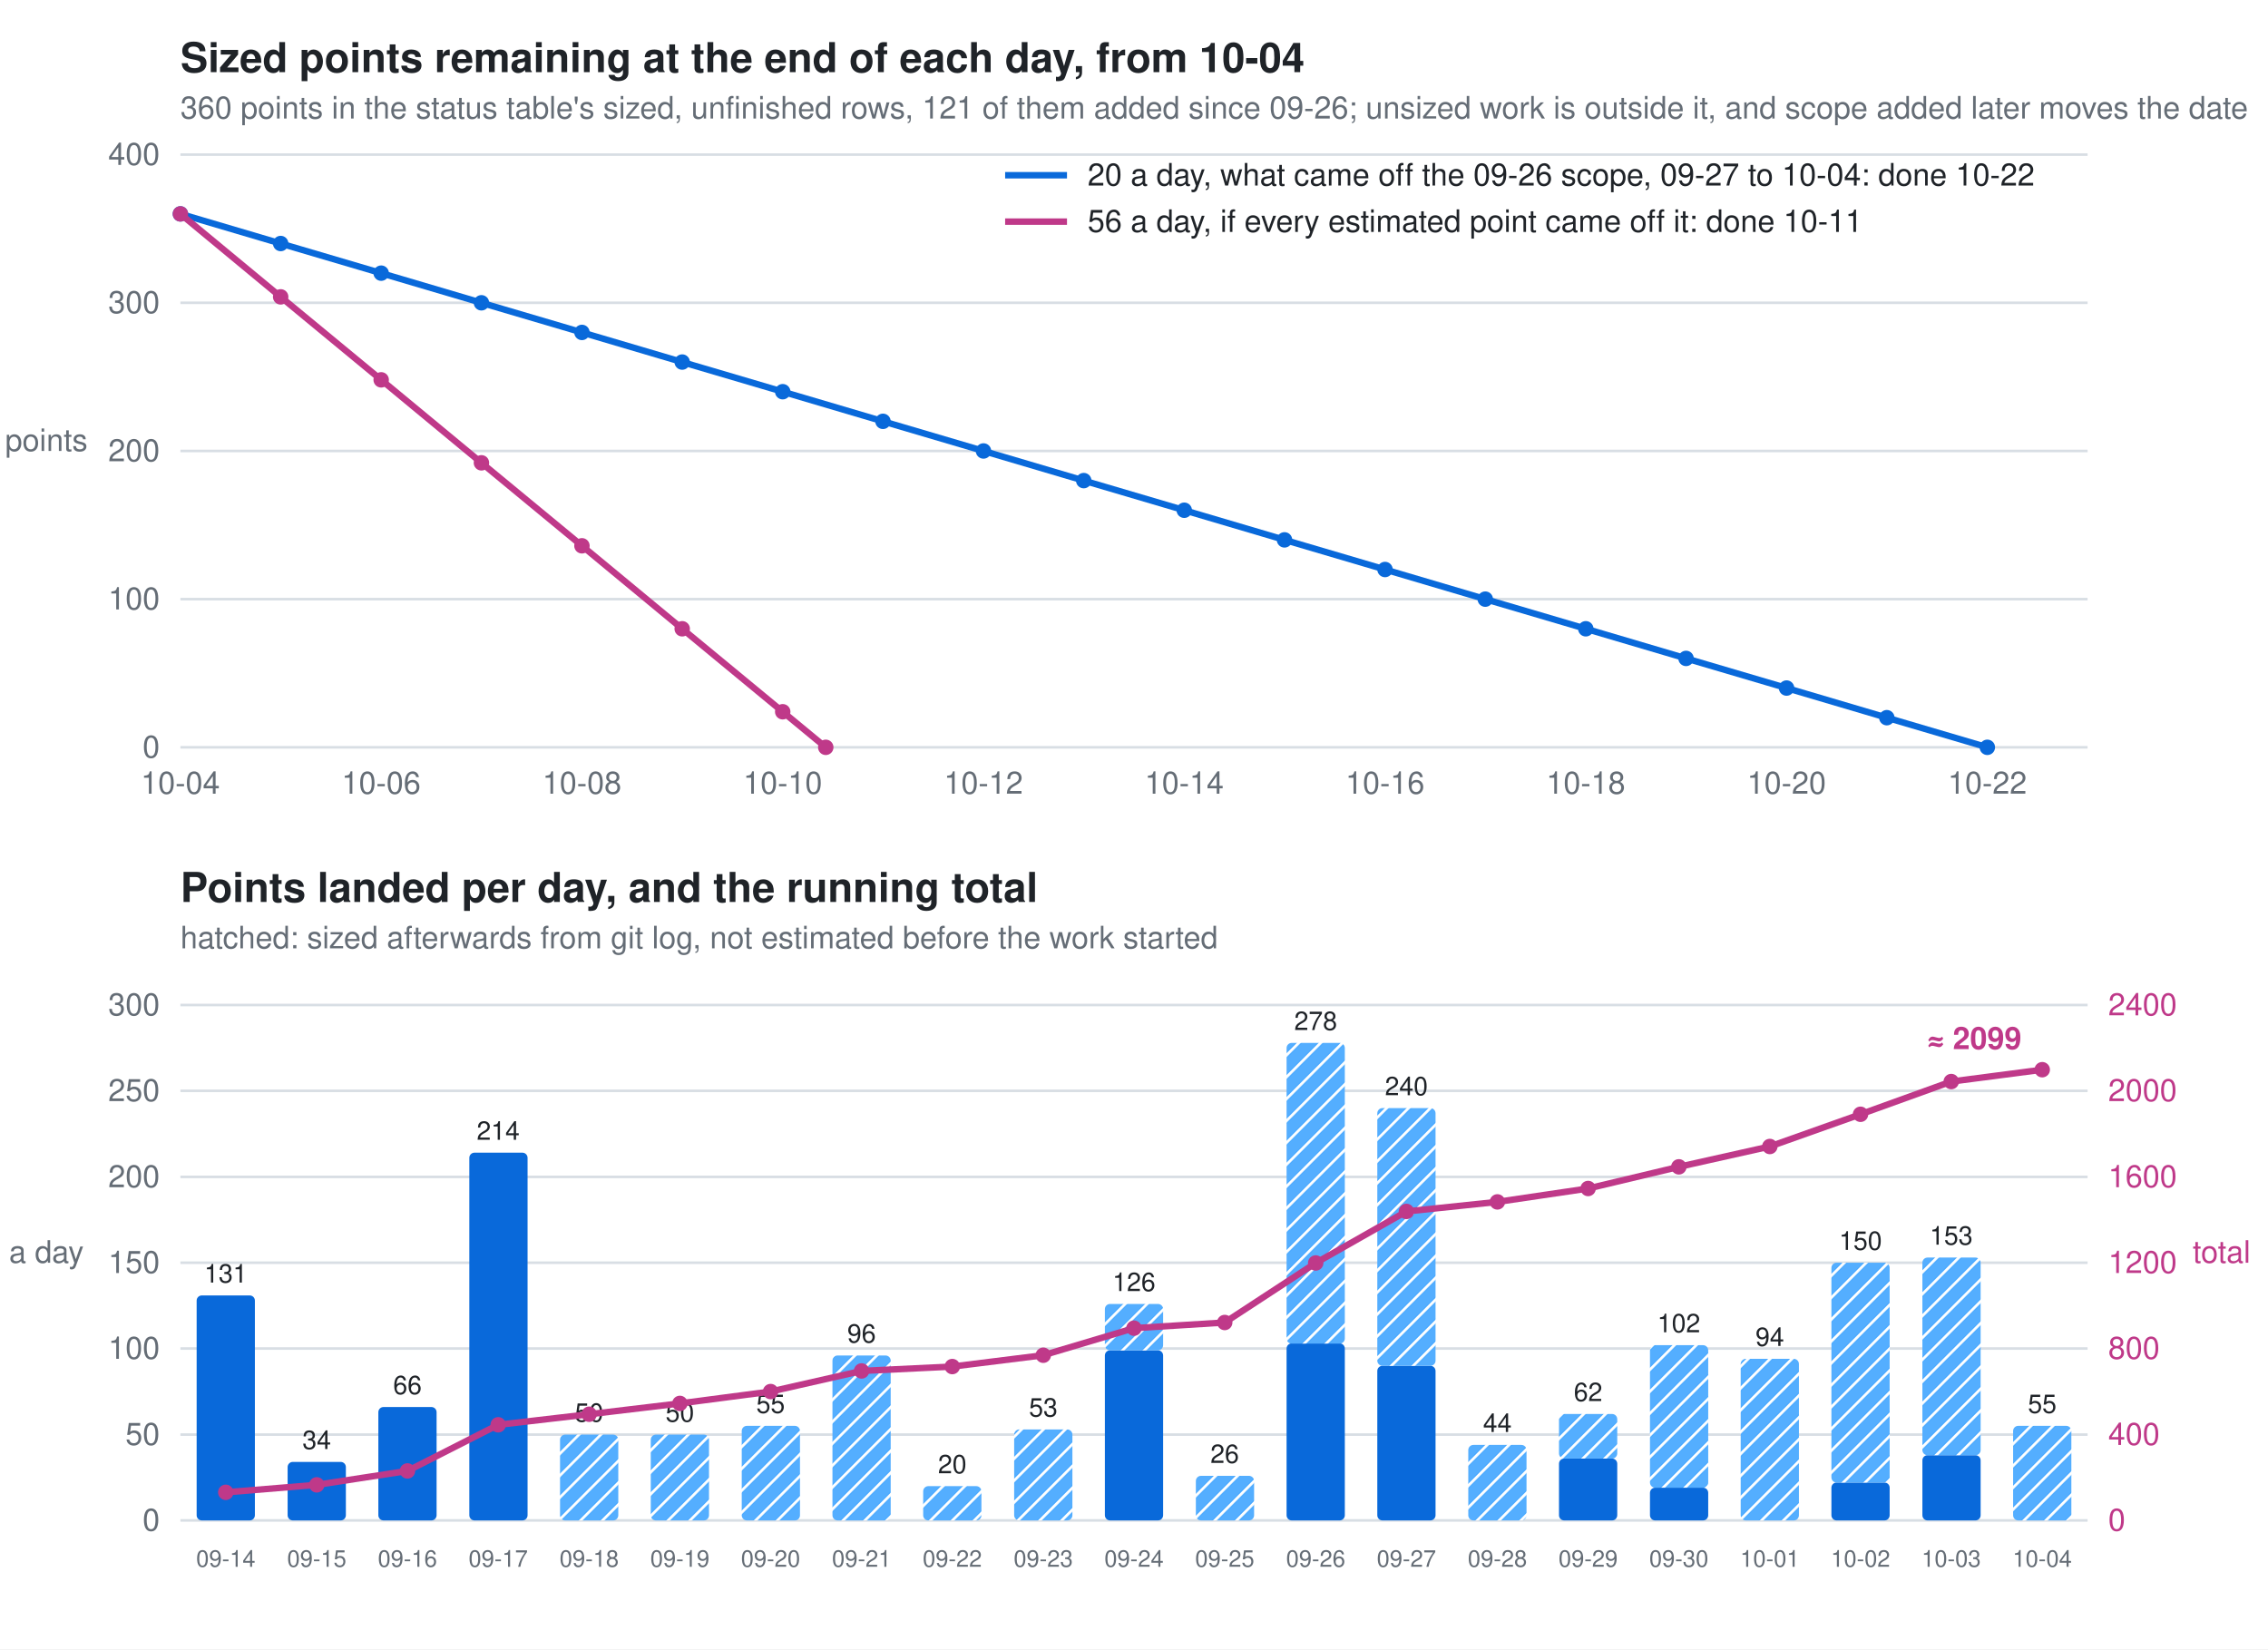
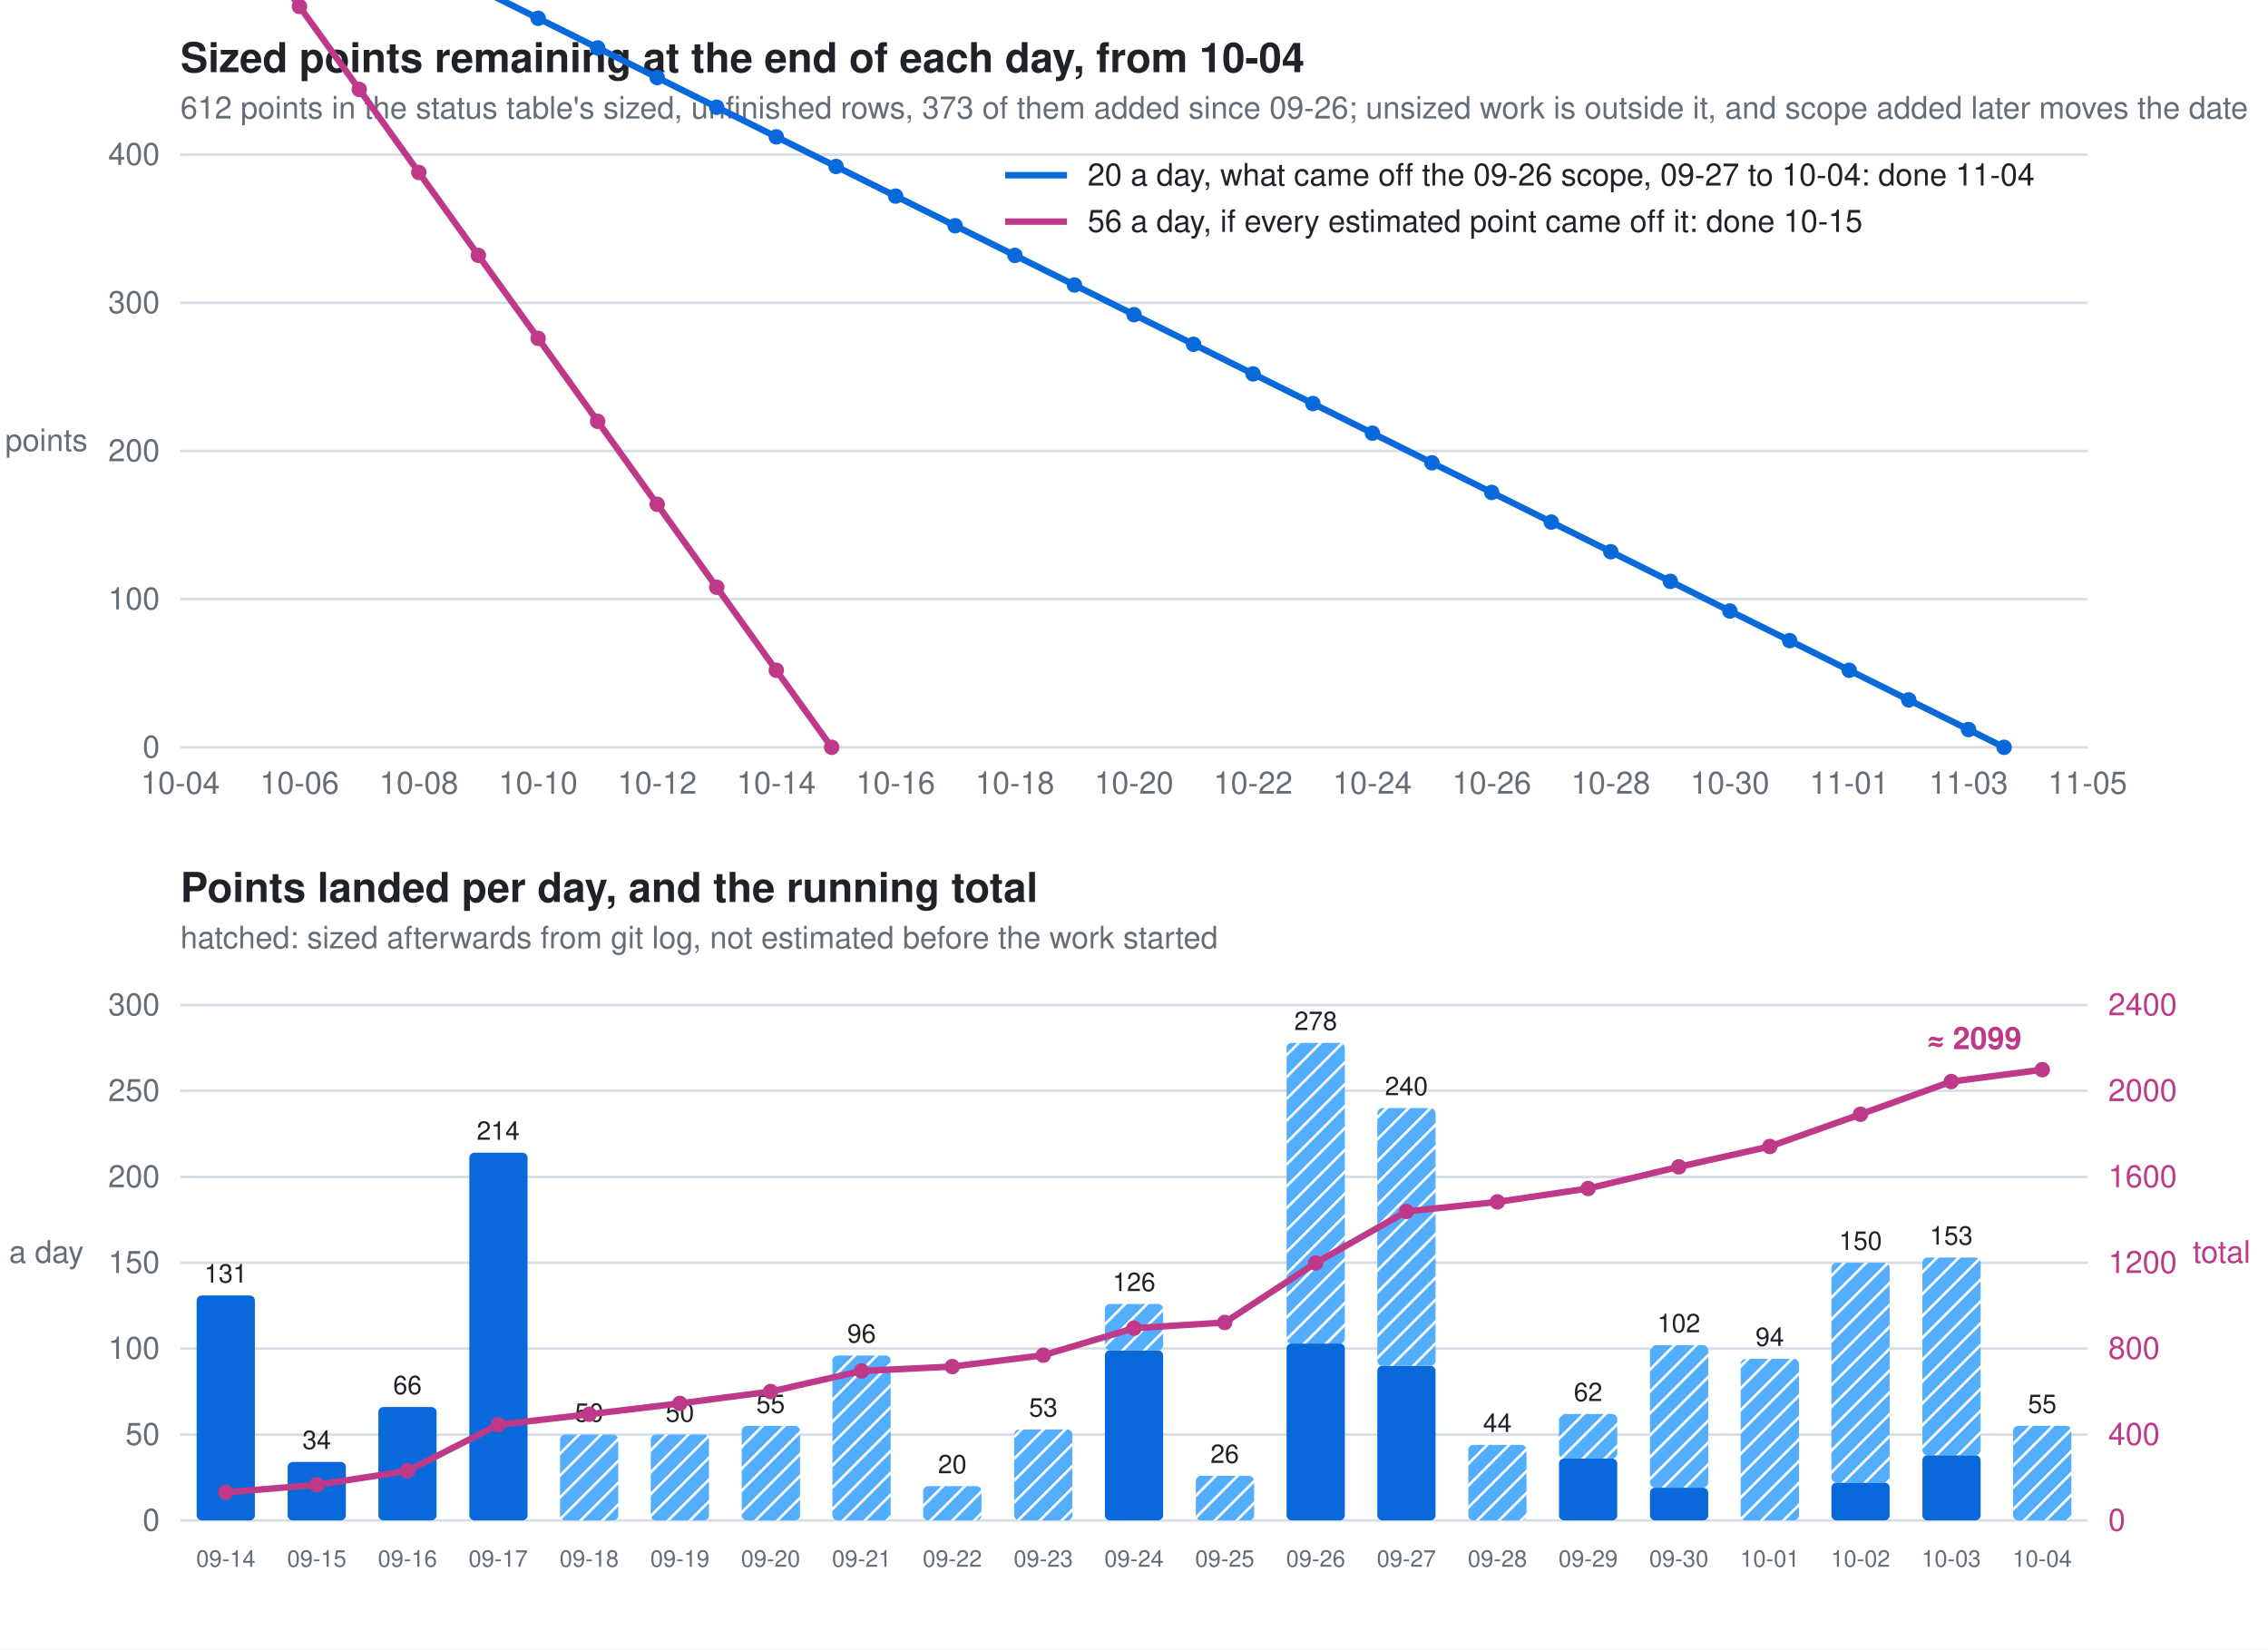
<svg xmlns="http://www.w3.org/2000/svg" width="880" height="640" viewBox="0 0 880 640" font-family="system-ui, -apple-system, 'Segoe UI', Helvetica, Arial, sans-serif" font-size="12" fill="#1f2328">
  <rect width="880" height="640" fill="#ffffff" />
  <text x="70.0" y="28.0" text-anchor="start" font-size="16" fill="#1f2328" font-weight="bold">Sized points remaining at the end of each day, from 10-04</text>
-   <text x="70.0" y="46.0" text-anchor="start" font-size="12" fill="#656d76" font-weight="normal">360 points in the status table's sized, unfinished rows, 121 of them added since 09-26; unsized work is outside it, and scope added later moves the date</text>
+   <text x="70.0" y="46.0" text-anchor="start" font-size="12" fill="#656d76" font-weight="normal">612 points in the status table's sized, unfinished rows, 373 of them added since 09-26; unsized work is outside it, and scope added later moves the date</text>
  <line x1="70.0" y1="290.0" x2="810.0" y2="290.0" stroke="#d8dee4" stroke-width="1" />
  <text x="62.0" y="294.0" text-anchor="end" font-size="12" fill="#656d76" font-weight="normal">0</text>
  <line x1="70.0" y1="232.5" x2="810.0" y2="232.5" stroke="#d8dee4" stroke-width="1" />
  <text x="62.0" y="236.5" text-anchor="end" font-size="12" fill="#656d76" font-weight="normal">100</text>
  <line x1="70.0" y1="175.0" x2="810.0" y2="175.0" stroke="#d8dee4" stroke-width="1" />
  <text x="62.0" y="179.0" text-anchor="end" font-size="12" fill="#656d76" font-weight="normal">200</text>
  <line x1="70.0" y1="117.5" x2="810.0" y2="117.5" stroke="#d8dee4" stroke-width="1" />
  <text x="62.0" y="121.5" text-anchor="end" font-size="12" fill="#656d76" font-weight="normal">300</text>
  <line x1="70.0" y1="60.0" x2="810.0" y2="60.0" stroke="#d8dee4" stroke-width="1" />
  <text x="62.0" y="64.0" text-anchor="end" font-size="12" fill="#656d76" font-weight="normal">400</text>
  <text x="70.0" y="308.0" text-anchor="middle" font-size="12" fill="#656d76" font-weight="normal">10-04</text>
-   <text x="147.9" y="308.0" text-anchor="middle" font-size="12" fill="#656d76" font-weight="normal">10-06</text>
-   <text x="225.8" y="308.0" text-anchor="middle" font-size="12" fill="#656d76" font-weight="normal">10-08</text>
-   <text x="303.7" y="308.0" text-anchor="middle" font-size="12" fill="#656d76" font-weight="normal">10-10</text>
-   <text x="381.6" y="308.0" text-anchor="middle" font-size="12" fill="#656d76" font-weight="normal">10-12</text>
-   <text x="459.5" y="308.0" text-anchor="middle" font-size="12" fill="#656d76" font-weight="normal">10-14</text>
-   <text x="537.4" y="308.0" text-anchor="middle" font-size="12" fill="#656d76" font-weight="normal">10-16</text>
-   <text x="615.3" y="308.0" text-anchor="middle" font-size="12" fill="#656d76" font-weight="normal">10-18</text>
-   <text x="693.2" y="308.0" text-anchor="middle" font-size="12" fill="#656d76" font-weight="normal">10-20</text>
-   <text x="771.1" y="308.0" text-anchor="middle" font-size="12" fill="#656d76" font-weight="normal">10-22</text>
+   <text x="116.2" y="308.0" text-anchor="middle" font-size="12" fill="#656d76" font-weight="normal">10-06</text>
+   <text x="162.5" y="308.0" text-anchor="middle" font-size="12" fill="#656d76" font-weight="normal">10-08</text>
+   <text x="208.8" y="308.0" text-anchor="middle" font-size="12" fill="#656d76" font-weight="normal">10-10</text>
+   <text x="255.0" y="308.0" text-anchor="middle" font-size="12" fill="#656d76" font-weight="normal">10-12</text>
+   <text x="301.2" y="308.0" text-anchor="middle" font-size="12" fill="#656d76" font-weight="normal">10-14</text>
+   <text x="347.5" y="308.0" text-anchor="middle" font-size="12" fill="#656d76" font-weight="normal">10-16</text>
+   <text x="393.8" y="308.0" text-anchor="middle" font-size="12" fill="#656d76" font-weight="normal">10-18</text>
+   <text x="440.0" y="308.0" text-anchor="middle" font-size="12" fill="#656d76" font-weight="normal">10-20</text>
+   <text x="486.2" y="308.0" text-anchor="middle" font-size="12" fill="#656d76" font-weight="normal">10-22</text>
+   <text x="532.5" y="308.0" text-anchor="middle" font-size="12" fill="#656d76" font-weight="normal">10-24</text>
+   <text x="578.8" y="308.0" text-anchor="middle" font-size="12" fill="#656d76" font-weight="normal">10-26</text>
+   <text x="625.0" y="308.0" text-anchor="middle" font-size="12" fill="#656d76" font-weight="normal">10-28</text>
+   <text x="671.2" y="308.0" text-anchor="middle" font-size="12" fill="#656d76" font-weight="normal">10-30</text>
+   <text x="717.5" y="308.0" text-anchor="middle" font-size="12" fill="#656d76" font-weight="normal">11-01</text>
+   <text x="763.8" y="308.0" text-anchor="middle" font-size="12" fill="#656d76" font-weight="normal">11-03</text>
+   <text x="810.0" y="308.0" text-anchor="middle" font-size="12" fill="#656d76" font-weight="normal">11-05</text>
  <text x="18.0" y="175.0" text-anchor="middle" font-size="12" fill="#656d76" font-weight="normal">points</text>
-   <polyline points="70.0,83.0 108.9,94.5 147.9,106.0 186.8,117.5 225.8,129.0 264.7,140.5 303.7,152.0 342.6,163.5 381.6,175.0 420.5,186.5 459.5,198.0 498.4,209.5 537.4,221.0 576.3,232.5 615.3,244.0 654.2,255.5 693.2,267.0 732.1,278.5 771.1,290.0" fill="none" stroke="#0969da" stroke-width="2.5" stroke-linejoin="round" />
-   <circle cx="70.0" cy="83.0" r="3" fill="#0969da" />
-   <circle cx="108.9" cy="94.5" r="3" fill="#0969da" />
-   <circle cx="147.9" cy="106.0" r="3" fill="#0969da" />
-   <circle cx="186.8" cy="117.5" r="3" fill="#0969da" />
-   <circle cx="225.8" cy="129.0" r="3" fill="#0969da" />
-   <circle cx="264.7" cy="140.5" r="3" fill="#0969da" />
-   <circle cx="303.7" cy="152.0" r="3" fill="#0969da" />
-   <circle cx="342.6" cy="163.5" r="3" fill="#0969da" />
-   <circle cx="381.6" cy="175.0" r="3" fill="#0969da" />
-   <circle cx="420.5" cy="186.5" r="3" fill="#0969da" />
-   <circle cx="459.5" cy="198.0" r="3" fill="#0969da" />
-   <circle cx="498.4" cy="209.5" r="3" fill="#0969da" />
-   <circle cx="537.4" cy="221.0" r="3" fill="#0969da" />
-   <circle cx="576.3" cy="232.5" r="3" fill="#0969da" />
-   <circle cx="615.3" cy="244.0" r="3" fill="#0969da" />
-   <circle cx="654.2" cy="255.5" r="3" fill="#0969da" />
-   <circle cx="693.2" cy="267.0" r="3" fill="#0969da" />
-   <circle cx="732.1" cy="278.5" r="3" fill="#0969da" />
-   <circle cx="771.1" cy="290.0" r="3" fill="#0969da" />
+   <polyline points="70.0,-61.9 93.1,-50.4 116.2,-38.9 139.4,-27.4 162.5,-15.9 185.6,-4.4 208.8,7.1 231.9,18.6 255.0,30.1 278.1,41.6 301.2,53.1 324.4,64.6 347.5,76.1 370.6,87.6 393.8,99.1 416.9,110.6 440.0,122.1 463.1,133.6 486.2,145.1 509.4,156.6 532.5,168.1 555.6,179.6 578.8,191.1 601.9,202.6 625.0,214.1 648.1,225.6 671.2,237.1 694.4,248.6 717.5,260.1 740.6,271.6 763.8,283.1 777.6,290.0" fill="none" stroke="#0969da" stroke-width="2.5" stroke-linejoin="round" />
+   <circle cx="70.0" cy="-61.9" r="3" fill="#0969da" />
+   <circle cx="93.1" cy="-50.4" r="3" fill="#0969da" />
+   <circle cx="116.2" cy="-38.9" r="3" fill="#0969da" />
+   <circle cx="139.4" cy="-27.4" r="3" fill="#0969da" />
+   <circle cx="162.5" cy="-15.9" r="3" fill="#0969da" />
+   <circle cx="185.6" cy="-4.4" r="3" fill="#0969da" />
+   <circle cx="208.8" cy="7.1" r="3" fill="#0969da" />
+   <circle cx="231.9" cy="18.6" r="3" fill="#0969da" />
+   <circle cx="255.0" cy="30.1" r="3" fill="#0969da" />
+   <circle cx="278.1" cy="41.6" r="3" fill="#0969da" />
+   <circle cx="301.2" cy="53.1" r="3" fill="#0969da" />
+   <circle cx="324.4" cy="64.6" r="3" fill="#0969da" />
+   <circle cx="347.5" cy="76.1" r="3" fill="#0969da" />
+   <circle cx="370.6" cy="87.6" r="3" fill="#0969da" />
+   <circle cx="393.8" cy="99.1" r="3" fill="#0969da" />
+   <circle cx="416.9" cy="110.6" r="3" fill="#0969da" />
+   <circle cx="440.0" cy="122.1" r="3" fill="#0969da" />
+   <circle cx="463.1" cy="133.6" r="3" fill="#0969da" />
+   <circle cx="486.2" cy="145.1" r="3" fill="#0969da" />
+   <circle cx="509.4" cy="156.6" r="3" fill="#0969da" />
+   <circle cx="532.5" cy="168.1" r="3" fill="#0969da" />
+   <circle cx="555.6" cy="179.6" r="3" fill="#0969da" />
+   <circle cx="578.8" cy="191.1" r="3" fill="#0969da" />
+   <circle cx="601.9" cy="202.6" r="3" fill="#0969da" />
+   <circle cx="625.0" cy="214.1" r="3" fill="#0969da" />
+   <circle cx="648.1" cy="225.6" r="3" fill="#0969da" />
+   <circle cx="671.2" cy="237.1" r="3" fill="#0969da" />
+   <circle cx="694.4" cy="248.6" r="3" fill="#0969da" />
+   <circle cx="717.5" cy="260.1" r="3" fill="#0969da" />
+   <circle cx="740.6" cy="271.6" r="3" fill="#0969da" />
+   <circle cx="763.8" cy="283.1" r="3" fill="#0969da" />
+   <circle cx="777.6" cy="290.0" r="3" fill="#0969da" />
  <line x1="390.0" y1="68.0" x2="414.0" y2="68.0" stroke="#0969da" stroke-width="2.5" />
-   <text x="422.0" y="72.0" text-anchor="start" font-size="12" fill="#1f2328" font-weight="normal">20 a day, what came off the 09-26 scope, 09-27 to 10-04: done 10-22</text>
-   <polyline points="70.0,83.0 108.9,115.2 147.9,147.4 186.8,179.6 225.8,211.8 264.7,244.0 303.7,276.2 320.4,290.0" fill="none" stroke="#bf3989" stroke-width="2.5" stroke-linejoin="round" />
-   <circle cx="70.0" cy="83.0" r="3" fill="#bf3989" />
-   <circle cx="108.9" cy="115.2" r="3" fill="#bf3989" />
-   <circle cx="147.9" cy="147.4" r="3" fill="#bf3989" />
-   <circle cx="186.8" cy="179.6" r="3" fill="#bf3989" />
-   <circle cx="225.8" cy="211.8" r="3" fill="#bf3989" />
-   <circle cx="264.7" cy="244.0" r="3" fill="#bf3989" />
-   <circle cx="303.7" cy="276.2" r="3" fill="#bf3989" />
-   <circle cx="320.4" cy="290.0" r="3" fill="#bf3989" />
+   <text x="422.0" y="72.0" text-anchor="start" font-size="12" fill="#1f2328" font-weight="normal">20 a day, what came off the 09-26 scope, 09-27 to 10-04: done 11-04</text>
+   <polyline points="70.0,-61.9 93.1,-29.7 116.2,2.5 139.4,34.7 162.5,66.9 185.6,99.1 208.8,131.3 231.9,163.5 255.0,195.7 278.1,227.9 301.2,260.1 322.7,290.0" fill="none" stroke="#bf3989" stroke-width="2.5" stroke-linejoin="round" />
+   <circle cx="70.0" cy="-61.9" r="3" fill="#bf3989" />
+   <circle cx="93.1" cy="-29.7" r="3" fill="#bf3989" />
+   <circle cx="116.2" cy="2.5" r="3" fill="#bf3989" />
+   <circle cx="139.4" cy="34.7" r="3" fill="#bf3989" />
+   <circle cx="162.5" cy="66.9" r="3" fill="#bf3989" />
+   <circle cx="185.6" cy="99.1" r="3" fill="#bf3989" />
+   <circle cx="208.8" cy="131.3" r="3" fill="#bf3989" />
+   <circle cx="231.9" cy="163.5" r="3" fill="#bf3989" />
+   <circle cx="255.0" cy="195.7" r="3" fill="#bf3989" />
+   <circle cx="278.1" cy="227.9" r="3" fill="#bf3989" />
+   <circle cx="301.2" cy="260.1" r="3" fill="#bf3989" />
+   <circle cx="322.7" cy="290.0" r="3" fill="#bf3989" />
  <line x1="390.0" y1="86.0" x2="414.0" y2="86.0" stroke="#bf3989" stroke-width="2.5" />
-   <text x="422.0" y="90.0" text-anchor="start" font-size="12" fill="#1f2328" font-weight="normal">56 a day, if every estimated point came off it: done 10-11</text>
+   <text x="422.0" y="90.0" text-anchor="start" font-size="12" fill="#1f2328" font-weight="normal">56 a day, if every estimated point came off it: done 10-15</text>
  <text x="70.0" y="350.0" text-anchor="start" font-size="16" fill="#1f2328" font-weight="bold">Points landed per day, and the running total</text>
  <text x="70.0" y="368.0" text-anchor="start" font-size="12" fill="#656d76" font-weight="normal">hatched: sized afterwards from git log, not estimated before the work started</text>
  <defs>
    <pattern id="hatch" width="6" height="6" patternUnits="userSpaceOnUse" patternTransform="rotate(45)">
      <rect width="6" height="6" fill="#54aeff" />
      <line x1="0" y1="0" x2="0" y2="6" stroke="#ffffff" stroke-width="2" />
    </pattern>
  </defs>
  <line x1="70.0" y1="590.0" x2="810.0" y2="590.0" stroke="#d8dee4" stroke-width="1" />
  <text x="62.0" y="594.0" text-anchor="end" font-size="12" fill="#656d76" font-weight="normal">0</text>
  <line x1="70.0" y1="556.7" x2="810.0" y2="556.7" stroke="#d8dee4" stroke-width="1" />
  <text x="62.0" y="560.7" text-anchor="end" font-size="12" fill="#656d76" font-weight="normal">50</text>
  <line x1="70.0" y1="523.3" x2="810.0" y2="523.3" stroke="#d8dee4" stroke-width="1" />
  <text x="62.0" y="527.3" text-anchor="end" font-size="12" fill="#656d76" font-weight="normal">100</text>
  <line x1="70.0" y1="490.0" x2="810.0" y2="490.0" stroke="#d8dee4" stroke-width="1" />
  <text x="62.0" y="494.0" text-anchor="end" font-size="12" fill="#656d76" font-weight="normal">150</text>
  <line x1="70.0" y1="456.7" x2="810.0" y2="456.7" stroke="#d8dee4" stroke-width="1" />
  <text x="62.0" y="460.7" text-anchor="end" font-size="12" fill="#656d76" font-weight="normal">200</text>
  <line x1="70.0" y1="423.3" x2="810.0" y2="423.3" stroke="#d8dee4" stroke-width="1" />
  <text x="62.0" y="427.3" text-anchor="end" font-size="12" fill="#656d76" font-weight="normal">250</text>
  <line x1="70.0" y1="390.0" x2="810.0" y2="390.0" stroke="#d8dee4" stroke-width="1" />
  <text x="62.0" y="394.0" text-anchor="end" font-size="12" fill="#656d76" font-weight="normal">300</text>
  <text x="818.0" y="594.0" text-anchor="start" font-size="12" fill="#bf3989" font-weight="normal">0</text>
  <text x="818.0" y="560.7" text-anchor="start" font-size="12" fill="#bf3989" font-weight="normal">400</text>
  <text x="818.0" y="527.3" text-anchor="start" font-size="12" fill="#bf3989" font-weight="normal">800</text>
  <text x="818.0" y="494.0" text-anchor="start" font-size="12" fill="#bf3989" font-weight="normal">1200</text>
  <text x="818.0" y="460.7" text-anchor="start" font-size="12" fill="#bf3989" font-weight="normal">1600</text>
  <text x="818.0" y="427.3" text-anchor="start" font-size="12" fill="#bf3989" font-weight="normal">2000</text>
  <text x="818.0" y="394.0" text-anchor="start" font-size="12" fill="#bf3989" font-weight="normal">2400</text>
  <text x="18.0" y="490.0" text-anchor="middle" font-size="12" fill="#656d76" font-weight="normal">a day</text>
  <text x="862.0" y="490.0" text-anchor="middle" font-size="12" fill="#bf3989" font-weight="normal">total</text>
  <rect x="76.3" y="502.7" width="22.6" height="87.3" rx="2" fill="#0969da" />
  <text x="87.6" y="497.7" text-anchor="middle" font-size="10" fill="#1f2328" font-weight="normal">131</text>
  <text x="87.6" y="608.0" text-anchor="middle" font-size="9" fill="#656d76" font-weight="normal">09-14</text>
  <rect x="111.6" y="567.3" width="22.6" height="22.7" rx="2" fill="#0969da" />
  <text x="122.9" y="562.3" text-anchor="middle" font-size="10" fill="#1f2328" font-weight="normal">34</text>
  <text x="122.9" y="608.0" text-anchor="middle" font-size="9" fill="#656d76" font-weight="normal">09-15</text>
  <rect x="146.8" y="546.0" width="22.6" height="44.0" rx="2" fill="#0969da" />
  <text x="158.1" y="541.0" text-anchor="middle" font-size="10" fill="#1f2328" font-weight="normal">66</text>
  <text x="158.1" y="608.0" text-anchor="middle" font-size="9" fill="#656d76" font-weight="normal">09-16</text>
  <rect x="182.1" y="447.3" width="22.6" height="142.7" rx="2" fill="#0969da" />
  <text x="193.3" y="442.3" text-anchor="middle" font-size="10" fill="#1f2328" font-weight="normal">214</text>
  <text x="193.3" y="608.0" text-anchor="middle" font-size="9" fill="#656d76" font-weight="normal">09-17</text>
  <rect x="217.3" y="556.7" width="22.6" height="33.3" rx="2" fill="url(#hatch)" />
  <text x="228.6" y="551.7" text-anchor="middle" font-size="10" fill="#1f2328" font-weight="normal">50</text>
  <text x="228.6" y="608.0" text-anchor="middle" font-size="9" fill="#656d76" font-weight="normal">09-18</text>
  <rect x="252.5" y="556.7" width="22.6" height="33.3" rx="2" fill="url(#hatch)" />
  <text x="263.8" y="551.7" text-anchor="middle" font-size="10" fill="#1f2328" font-weight="normal">50</text>
  <text x="263.8" y="608.0" text-anchor="middle" font-size="9" fill="#656d76" font-weight="normal">09-19</text>
  <rect x="287.8" y="553.3" width="22.6" height="36.7" rx="2" fill="url(#hatch)" />
  <text x="299.0" y="548.3" text-anchor="middle" font-size="10" fill="#1f2328" font-weight="normal">55</text>
  <text x="299.0" y="608.0" text-anchor="middle" font-size="9" fill="#656d76" font-weight="normal">09-20</text>
  <rect x="323.0" y="526.0" width="22.6" height="64.0" rx="2" fill="url(#hatch)" />
  <text x="334.3" y="521.0" text-anchor="middle" font-size="10" fill="#1f2328" font-weight="normal">96</text>
  <text x="334.3" y="608.0" text-anchor="middle" font-size="9" fill="#656d76" font-weight="normal">09-21</text>
  <rect x="358.2" y="576.7" width="22.6" height="13.3" rx="2" fill="url(#hatch)" />
  <text x="369.5" y="571.7" text-anchor="middle" font-size="10" fill="#1f2328" font-weight="normal">20</text>
  <text x="369.5" y="608.0" text-anchor="middle" font-size="9" fill="#656d76" font-weight="normal">09-22</text>
  <rect x="393.5" y="554.7" width="22.6" height="35.3" rx="2" fill="url(#hatch)" />
  <text x="404.8" y="549.7" text-anchor="middle" font-size="10" fill="#1f2328" font-weight="normal">53</text>
  <text x="404.8" y="608.0" text-anchor="middle" font-size="9" fill="#656d76" font-weight="normal">09-23</text>
  <rect x="428.7" y="524.0" width="22.6" height="66.0" rx="2" fill="#0969da" />
  <rect x="428.7" y="506.0" width="22.6" height="18.0" rx="2" fill="url(#hatch)" />
  <text x="440.0" y="501.0" text-anchor="middle" font-size="10" fill="#1f2328" font-weight="normal">126</text>
  <text x="440.0" y="608.0" text-anchor="middle" font-size="9" fill="#656d76" font-weight="normal">09-24</text>
  <rect x="464.0" y="572.7" width="22.6" height="17.3" rx="2" fill="url(#hatch)" />
  <text x="475.2" y="567.7" text-anchor="middle" font-size="10" fill="#1f2328" font-weight="normal">26</text>
  <text x="475.2" y="608.0" text-anchor="middle" font-size="9" fill="#656d76" font-weight="normal">09-25</text>
  <rect x="499.2" y="521.3" width="22.6" height="68.7" rx="2" fill="#0969da" />
  <rect x="499.2" y="404.7" width="22.6" height="116.7" rx="2" fill="url(#hatch)" />
  <text x="510.5" y="399.7" text-anchor="middle" font-size="10" fill="#1f2328" font-weight="normal">278</text>
  <text x="510.5" y="608.0" text-anchor="middle" font-size="9" fill="#656d76" font-weight="normal">09-26</text>
  <rect x="534.4" y="530.0" width="22.6" height="60.0" rx="2" fill="#0969da" />
  <rect x="534.4" y="430.0" width="22.6" height="100.0" rx="2" fill="url(#hatch)" />
  <text x="545.7" y="425.0" text-anchor="middle" font-size="10" fill="#1f2328" font-weight="normal">240</text>
  <text x="545.7" y="608.0" text-anchor="middle" font-size="9" fill="#656d76" font-weight="normal">09-27</text>
  <rect x="569.7" y="560.7" width="22.6" height="29.3" rx="2" fill="url(#hatch)" />
  <text x="581.0" y="555.7" text-anchor="middle" font-size="10" fill="#1f2328" font-weight="normal">44</text>
  <text x="581.0" y="608.0" text-anchor="middle" font-size="9" fill="#656d76" font-weight="normal">09-28</text>
  <rect x="604.9" y="566.0" width="22.6" height="24.0" rx="2" fill="#0969da" />
  <rect x="604.9" y="548.7" width="22.6" height="17.3" rx="2" fill="url(#hatch)" />
  <text x="616.2" y="543.7" text-anchor="middle" font-size="10" fill="#1f2328" font-weight="normal">62</text>
  <text x="616.2" y="608.0" text-anchor="middle" font-size="9" fill="#656d76" font-weight="normal">09-29</text>
  <rect x="640.2" y="577.3" width="22.6" height="12.7" rx="2" fill="#0969da" />
  <rect x="640.2" y="522.0" width="22.6" height="55.3" rx="2" fill="url(#hatch)" />
  <text x="651.4" y="517.0" text-anchor="middle" font-size="10" fill="#1f2328" font-weight="normal">102</text>
  <text x="651.4" y="608.0" text-anchor="middle" font-size="9" fill="#656d76" font-weight="normal">09-30</text>
  <rect x="675.4" y="527.3" width="22.6" height="62.7" rx="2" fill="url(#hatch)" />
  <text x="686.7" y="522.3" text-anchor="middle" font-size="10" fill="#1f2328" font-weight="normal">94</text>
  <text x="686.7" y="608.0" text-anchor="middle" font-size="9" fill="#656d76" font-weight="normal">10-01</text>
  <rect x="710.6" y="575.3" width="22.6" height="14.7" rx="2" fill="#0969da" />
  <rect x="710.6" y="490.0" width="22.6" height="85.3" rx="2" fill="url(#hatch)" />
  <text x="721.9" y="485.0" text-anchor="middle" font-size="10" fill="#1f2328" font-weight="normal">150</text>
  <text x="721.9" y="608.0" text-anchor="middle" font-size="9" fill="#656d76" font-weight="normal">10-02</text>
  <rect x="745.9" y="564.7" width="22.6" height="25.3" rx="2" fill="#0969da" />
  <rect x="745.9" y="488.0" width="22.6" height="76.7" rx="2" fill="url(#hatch)" />
  <text x="757.1" y="483.0" text-anchor="middle" font-size="10" fill="#1f2328" font-weight="normal">153</text>
  <text x="757.1" y="608.0" text-anchor="middle" font-size="9" fill="#656d76" font-weight="normal">10-03</text>
  <rect x="781.1" y="553.3" width="22.6" height="36.7" rx="2" fill="url(#hatch)" />
  <text x="792.4" y="548.3" text-anchor="middle" font-size="10" fill="#1f2328" font-weight="normal">55</text>
  <text x="792.4" y="608.0" text-anchor="middle" font-size="9" fill="#656d76" font-weight="normal">10-04</text>
  <polyline points="87.6,579.1 122.9,576.2 158.1,570.8 193.3,552.9 228.6,548.8 263.8,544.6 299.0,540.0 334.3,532.0 369.5,530.3 404.8,525.9 440.0,515.4 475.2,513.2 510.5,490.1 545.7,470.1 581.0,466.4 616.2,461.2 651.4,452.8 686.7,444.9 721.9,432.4 757.1,419.7 792.4,415.1" fill="none" stroke="#bf3989" stroke-width="2.5" stroke-linejoin="round" />
  <circle cx="87.6" cy="579.1" r="3" fill="#bf3989" />
  <circle cx="122.9" cy="576.2" r="3" fill="#bf3989" />
  <circle cx="158.1" cy="570.8" r="3" fill="#bf3989" />
  <circle cx="193.3" cy="552.9" r="3" fill="#bf3989" />
  <circle cx="228.6" cy="548.8" r="3" fill="#bf3989" />
  <circle cx="263.8" cy="544.6" r="3" fill="#bf3989" />
  <circle cx="299.0" cy="540.0" r="3" fill="#bf3989" />
  <circle cx="334.3" cy="532.0" r="3" fill="#bf3989" />
  <circle cx="369.5" cy="530.3" r="3" fill="#bf3989" />
  <circle cx="404.8" cy="525.9" r="3" fill="#bf3989" />
  <circle cx="440.0" cy="515.4" r="3" fill="#bf3989" />
  <circle cx="475.2" cy="513.2" r="3" fill="#bf3989" />
  <circle cx="510.5" cy="490.1" r="3" fill="#bf3989" />
  <circle cx="545.7" cy="470.1" r="3" fill="#bf3989" />
  <circle cx="581.0" cy="466.4" r="3" fill="#bf3989" />
  <circle cx="616.2" cy="461.2" r="3" fill="#bf3989" />
  <circle cx="651.4" cy="452.8" r="3" fill="#bf3989" />
  <circle cx="686.7" cy="444.9" r="3" fill="#bf3989" />
  <circle cx="721.9" cy="432.4" r="3" fill="#bf3989" />
  <circle cx="757.1" cy="419.7" r="3" fill="#bf3989" />
  <circle cx="792.4" cy="415.1" r="3" fill="#bf3989" />
  <text x="784.4" y="407.1" text-anchor="end" font-size="12" fill="#bf3989" font-weight="bold">≈ 2099</text>
</svg>
